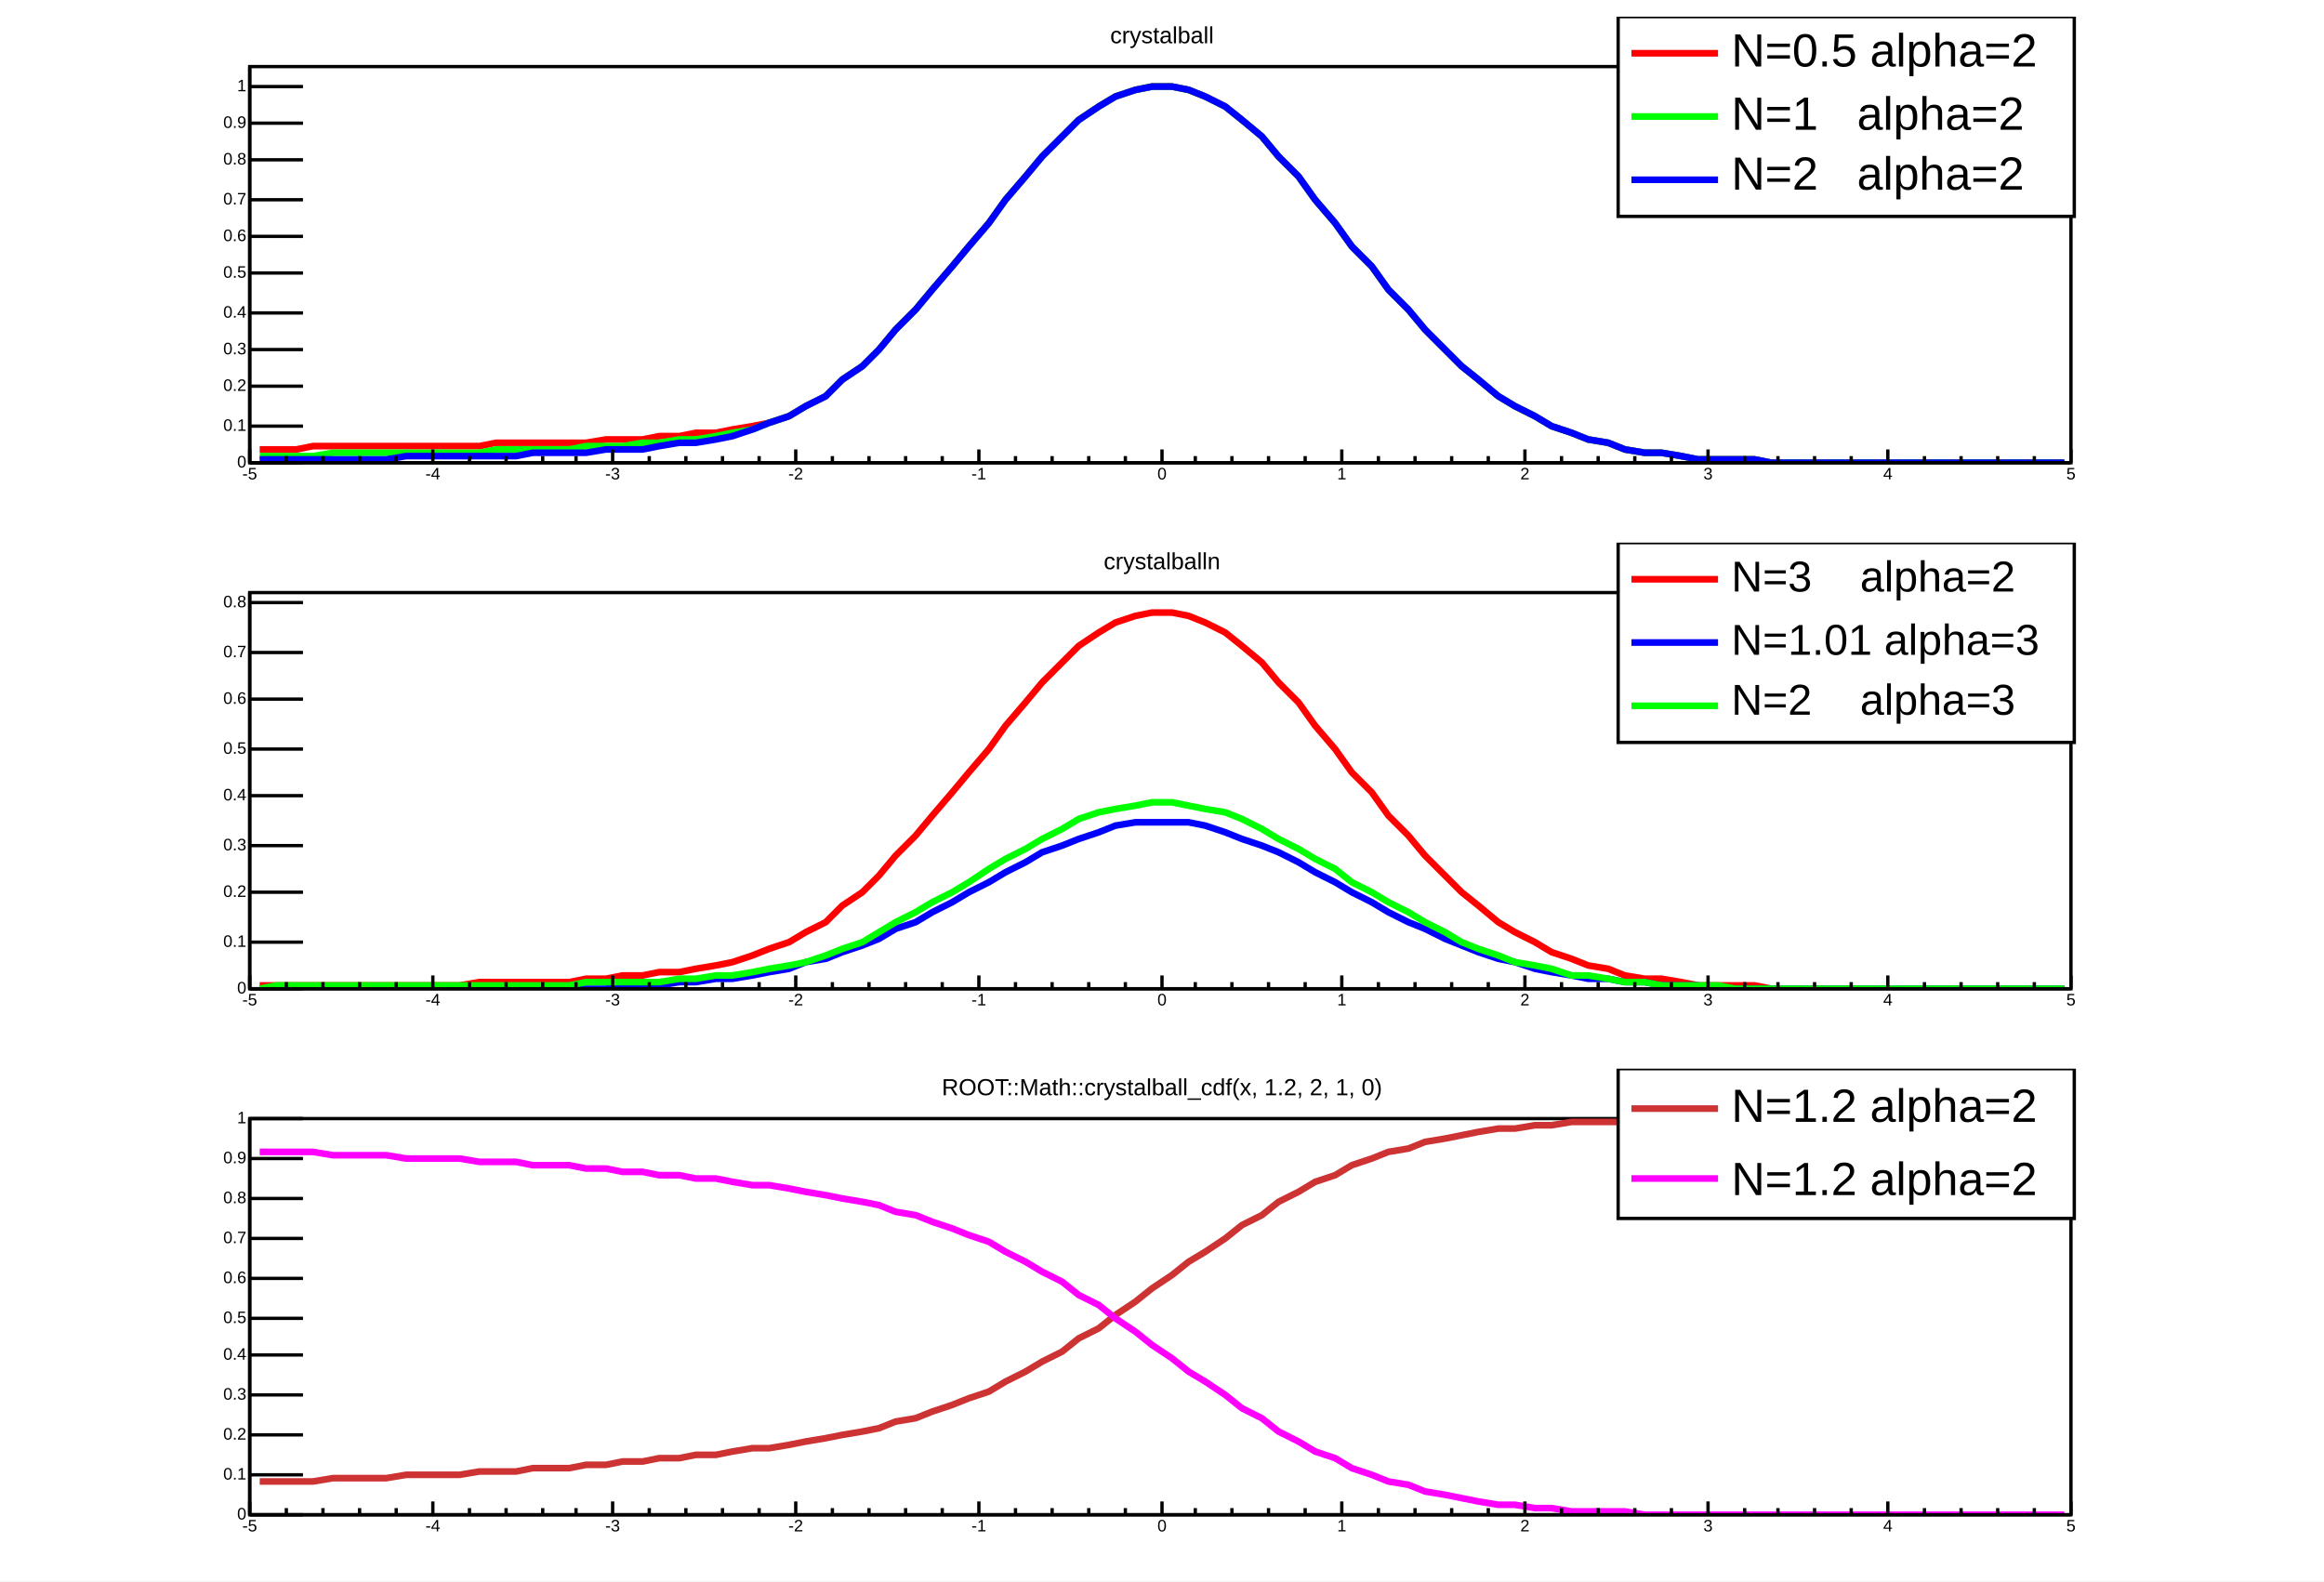
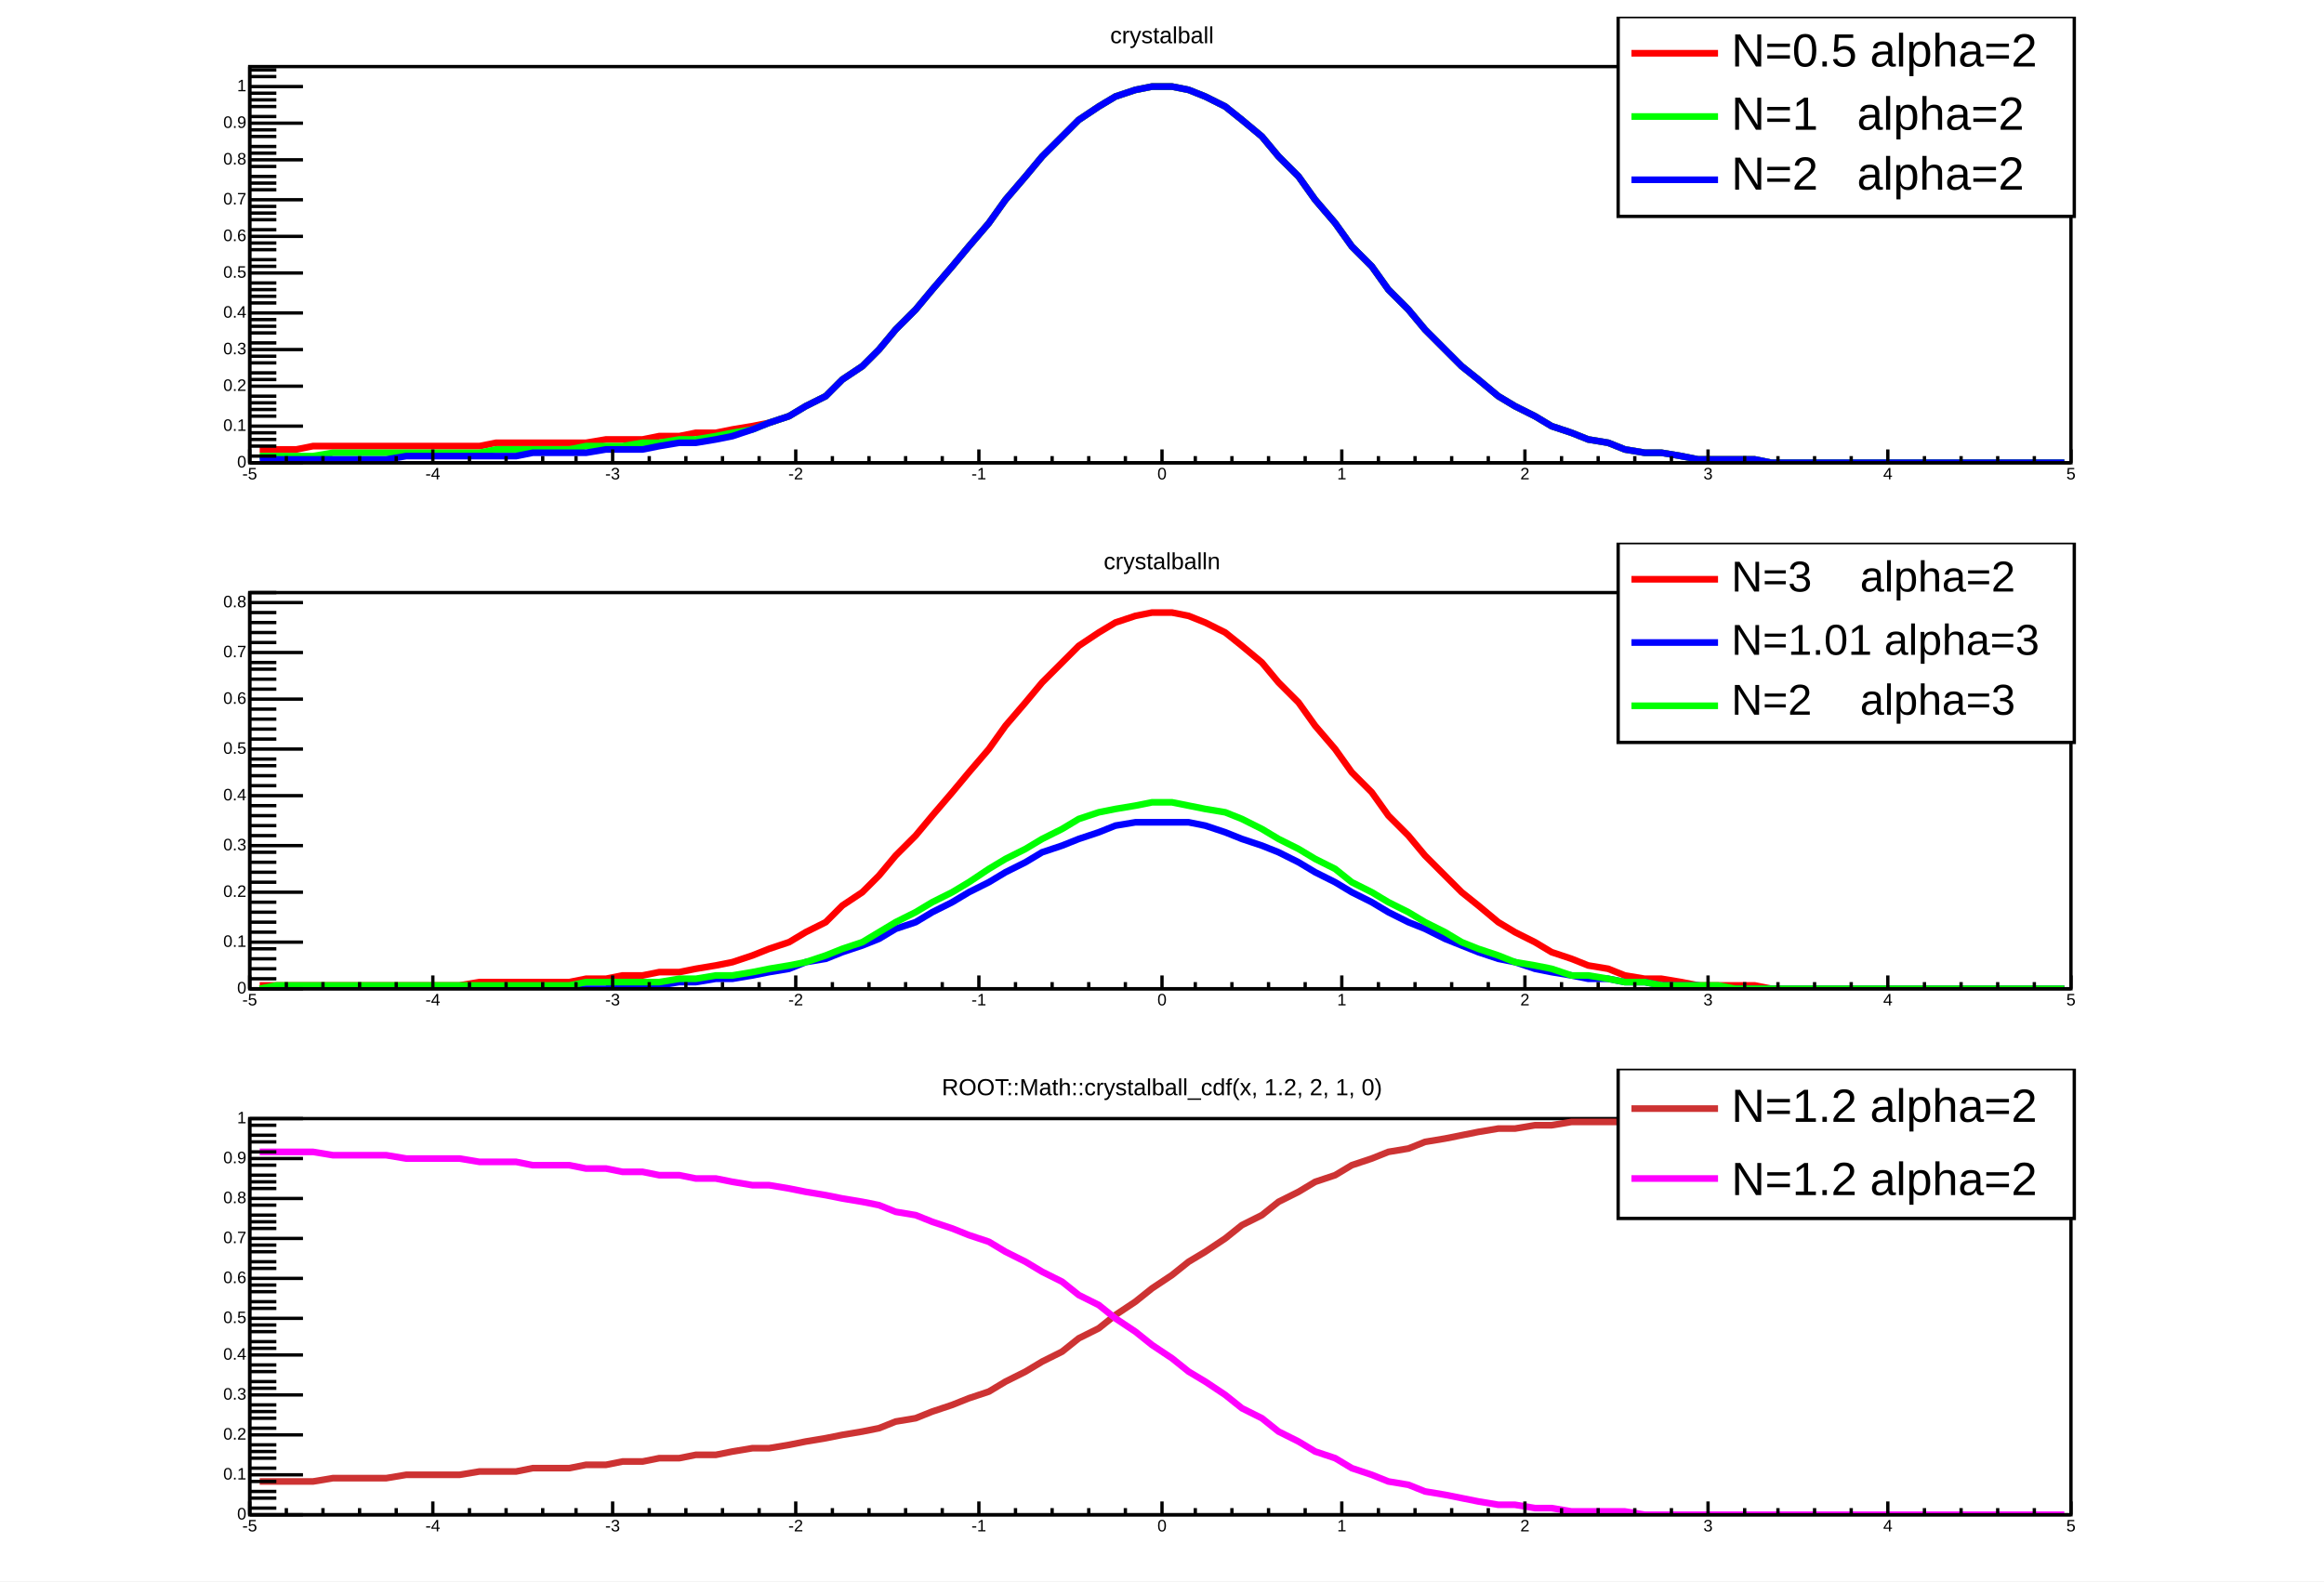
<svg xmlns="http://www.w3.org/2000/svg" width="698" height="475" viewBox="0 0 698 475" preserveAspectRatio="none">
  <path d="M0,0H698V475H0Z" style="fill: white;" />
  <g>
    <svg viewBox="0 0 684 149" preserveAspectRatio="none" x="7" y="5" width="684" height="149">
      <path d="M0,0H684V149H0Z" style="fill: white;" />
      <g>
        <g transform="translate(68,15)">
          <path d="M0,0H547V119H0Z" style="fill: white; stroke: black; stroke-width: 1;" />
          <svg x="0" y="0" overflow="hidden" width="547" height="119" viewBox="0 0 547 119">
            <g>
              <path d="M3,115h5h6l5,-1h6h5h6h5h6h5h6h5h6l5,-1h6h5h6h5h5l6,-1h5h6l5,-1h6l5,-1h6l5,-1l6,-1l5,-1l6,-2l5,-3l6,-3l5,-5l6,-4l5,-5l5,-6l6,-6l5,-6l6,-7l5,-6l6,-7l5,-7l6,-7l5,-6l6,-6l5,-5l6,-4l5,-3l6,-2l5,-1h6l5,1l5,2l6,3l5,4l6,5l5,6l6,6l5,7l6,7l5,7l6,6l5,7l6,6l5,6l6,6l5,5l5,4l6,5l5,3l6,3l5,3l6,2l5,2l6,1l5,2l6,1h5l6,1l5,1h6h5h6l5,1h5h6h5h6h5h6h5h6h5h6h5h6h5h6h5h6" style="fill: none; stroke: rgb(255, 0, 0); stroke-width: 2;" />
            </g>
            <g>
              <path d="M3,117h5h6h5l6,-1h5h6h5h6h5h6h5h6l5,-1h6h5h6h5l5,-1h6h5l6,-1h5l6,-1h5l6,-1l5,-1l6,-1l5,-2l6,-2l5,-3l6,-3l5,-5l6,-4l5,-5l5,-6l6,-6l5,-6l6,-7l5,-6l6,-7l5,-7l6,-7l5,-6l6,-6l5,-5l6,-4l5,-3l6,-2l5,-1h6l5,1l5,2l6,3l5,4l6,5l5,6l6,6l5,7l6,7l5,7l6,6l5,7l6,6l5,6l6,6l5,5l5,4l6,5l5,3l6,3l5,3l6,2l5,2l6,1l5,2l6,1h5l6,1l5,1h6h5h6l5,1h5h6h5h6h5h6h5h6h5h6h5h6h5h6h5h6" style="fill: none; stroke: rgb(0, 255, 0); stroke-width: 2;" />
            </g>
            <g>
              <path d="M3,118h5h6h5h6h5h6h5l6,-1h5h6h5h6h5h6l5,-1h6h5h5l6,-1h5h6l5,-1l6,-1h5l6,-1l5,-1l6,-2l5,-2l6,-2l5,-3l6,-3l5,-5l6,-4l5,-5l5,-6l6,-6l5,-6l6,-7l5,-6l6,-7l5,-7l6,-7l5,-6l6,-6l5,-5l6,-4l5,-3l6,-2l5,-1h6l5,1l5,2l6,3l5,4l6,5l5,6l6,6l5,7l6,7l5,7l6,6l5,7l6,6l5,6l6,6l5,5l5,4l6,5l5,3l6,3l5,3l6,2l5,2l6,1l5,2l6,1h5l6,1l5,1h6h5h6l5,1h5h6h5h6h5h6h5h6h5h6h5h6h5h6h5h6" style="fill: none; stroke: rgb(0, 0, 255); stroke-width: 2;" />
            </g>
          </svg>
          <g>
            <g transform="translate(0,119)">
              <path d="M0,0h547M0,-4V0M11,-2V0M22,-2V0M33,-2V0M44,-2V0M55,-4V0M66,-2V0M77,-2V0M88,-2V0M98,-2V0M109,-4V0M120,-2V0M131,-2V0M142,-2V0M153,-2V0M164,-4V0M175,-2V0M186,-2V0M197,-2V0M208,-2V0M219,-4V0M230,-2V0M241,-2V0M252,-2V0M263,-2V0M274,-4V0M284,-2V0M295,-2V0M306,-2V0M317,-2V0M328,-4V0M339,-2V0M350,-2V0M361,-2V0M372,-2V0M383,-4V0M394,-2V0M405,-2V0M416,-2V0M427,-2V0M438,-4V0M449,-2V0M459,-2V0M470,-2V0M481,-2V0M492,-4V0M503,-2V0M514,-2V0M525,-2V0M536,-2V0M547,-4V0" style="stroke: black; stroke-width: 1;" />
              <g font-family="Arial" font-size="5" xml:space="preserve" fill="black" text-anchor="middle">
                <text dy=".8em" transform="translate(0,1)">-5</text>
                <text dy=".8em" transform="translate(55,1)">-4</text>
                <text dy=".8em" transform="translate(109,1)">-3</text>
                <text dy=".8em" transform="translate(164,1)">-2</text>
                <text dy=".8em" transform="translate(219,1)">-1</text>
                <text dy=".8em" transform="translate(274,1)">0</text>
                <text dy=".8em" transform="translate(328,1)">1</text>
                <text dy=".8em" transform="translate(383,1)">2</text>
                <text dy=".8em" transform="translate(438,1)">3</text>
                <text dy=".8em" transform="translate(492,1)">4</text>
                <text dy=".8em" transform="translate(547,1)">5</text>
              </g>
            </g>
            <g>
-               <path d="M0,0v119M16,119H0M16,108H0M16,96H0M16,85H0M16,74H0M16,62H0M16,51H0M16,40H0M16,28H0M16,17H0M16,6H0" style="stroke: black; stroke-width: 1;" />
+               <path d="M0,0v119M16,119H0M8,117H0M8,114H0M8,112H0M8,110H0M16,108H0M8,105H0M8,103H0M8,101H0M8,99H0M16,96H0M8,94H0M8,92H0M8,89H0M8,87H0M16,85H0M8,83H0M8,80H0M8,78H0M8,76H0M16,74H0M8,71H0M8,69H0M8,67H0M8,65H0M16,62H0M8,60H0M8,58H0M8,55H0M8,53H0M16,51H0M8,49H0M8,46H0M8,44H0M8,42H0M16,40H0M8,37H0M8,35H0M8,33H0M8,30H0M16,28H0M8,26H0M8,24H0M8,21H0M8,19H0M16,17H0M8,15H0M8,12H0M8,10H0M8,8H0M16,6H0M8,3H0M8,1H0" style="stroke: black; stroke-width: 1;" />
              <g font-family="Arial" font-size="5" xml:space="preserve" fill="black" text-anchor="end">
                <text dominant-baseline="middle" transform="translate(-1,119)">0</text>
                <text dominant-baseline="middle" transform="translate(-1,108)">0.1</text>
                <text dominant-baseline="middle" transform="translate(-1,96)">0.2</text>
                <text dominant-baseline="middle" transform="translate(-1,85)">0.3</text>
                <text dominant-baseline="middle" transform="translate(-1,74)">0.4</text>
                <text dominant-baseline="middle" transform="translate(-1,62)">0.5</text>
                <text dominant-baseline="middle" transform="translate(-1,51)">0.6</text>
                <text dominant-baseline="middle" transform="translate(-1,40)">0.7</text>
                <text dominant-baseline="middle" transform="translate(-1,28)">0.8</text>
                <text dominant-baseline="middle" transform="translate(-1,17)">0.9</text>
                <text dominant-baseline="middle" transform="translate(-1,6)">1</text>
              </g>
            </g>
          </g>
        </g>
        <g transform="translate(319,1)" font-family="Arial" font-size="7" xml:space="preserve">
          <text fill="black" text-anchor="middle" dominant-baseline="middle" transform="translate(23,5)">crystalball</text>
        </g>
        <g transform="translate(479)" font-family="Arial" font-size="14" xml:space="preserve">
          <path d="M0,0H137V60H0Z" style="fill: white; stroke: black; stroke-width: 1;" />
          <path d="M4,11H30" style="stroke: rgb(255, 0, 0); stroke-width: 2;" />
          <text fill="black" text-anchor="start" dominant-baseline="middle" transform="translate(34,11)">N=0.5 alpha=2</text>
          <path d="M4,30H30" style="stroke: rgb(0, 255, 0); stroke-width: 2;" />
          <text fill="black" text-anchor="start" dominant-baseline="middle" transform="translate(34,30)">N=1   alpha=2</text>
          <path d="M4,49H30" style="stroke: rgb(0, 0, 255); stroke-width: 2;" />
          <text fill="black" text-anchor="start" dominant-baseline="middle" transform="translate(34,48)">N=2   alpha=2</text>
        </g>
      </g>
    </svg>
    <svg viewBox="0 0 684 149" preserveAspectRatio="none" x="7" y="163" width="684" height="149">
      <path d="M0,0H684V149H0Z" style="fill: white;" />
      <g>
        <g transform="translate(68,15)">
          <path d="M0,0H547V119H0Z" style="fill: white; stroke: black; stroke-width: 1;" />
          <svg x="0" y="0" overflow="hidden" width="547" height="119" viewBox="0 0 547 119">
            <g>
              <path d="M3,118h5h6h5h6h5h6h5h6h5h6h5l6,-1h5h6h5h6h5l5,-1h6l5,-1h6l5,-1h6l5,-1l6,-1l5,-1l6,-2l5,-2l6,-2l5,-3l6,-3l5,-5l6,-4l5,-5l5,-6l6,-6l5,-6l6,-7l5,-6l6,-7l5,-7l6,-7l5,-6l6,-6l5,-5l6,-4l5,-3l6,-2l5,-1h6l5,1l5,2l6,3l5,4l6,5l5,6l6,6l5,7l6,7l5,7l6,6l5,7l6,6l5,6l6,6l5,5l5,4l6,5l5,3l6,3l5,3l6,2l5,2l6,1l5,2l6,1h5l6,1l5,1h6h5h6l5,1h5h6h5h6h5h6h5h6h5h6h5h6h5h6h5h6" style="fill: none; stroke: red; stroke-width: 2;" />
            </g>
            <g>
              <path d="M3,119h5h6h5h6h5h6h5h6h5h6h5h6h5h6h5h6h5h5h6l5,-1h6h5l6,-1h5l6,-1h5l6,-1l5,-1l6,-1l5,-2l6,-1l5,-2l6,-2l5,-2l5,-3l6,-2l5,-3l6,-3l5,-3l6,-3l5,-3l6,-3l5,-3l6,-2l5,-2l6,-2l5,-2l6,-1h5h6h5l5,1l6,2l5,2l6,2l5,2l6,3l5,3l6,3l5,3l6,3l5,3l6,3l5,2l6,3l5,2l5,2l6,2l5,1l6,2l5,1l6,1l5,1h6l5,1h6l5,1h6h5l6,1h5h6h5h5h6h5h6h5h6h5h6h5h6h5h6h5h6h5h6" style="fill: none; stroke: rgb(0, 0, 255); stroke-width: 2;" />
            </g>
            <g>
              <path d="M3,119l5,-1h6h5h6h5h6h5h6h5h6h5h6h5h6h5h6h5l5,-1h6h5h6h5l6,-1h5l6,-1h5l6,-1l5,-1l6,-1l5,-1l6,-2l5,-2l6,-2l5,-3l5,-3l6,-3l5,-3l6,-3l5,-3l6,-4l5,-3l6,-3l5,-3l6,-3l5,-3l6,-2l5,-1l6,-1l5,-1h6l5,1l5,1l6,1l5,2l6,3l5,3l6,3l5,3l6,3l5,4l6,3l5,3l6,3l5,3l6,3l5,3l5,2l6,2l5,2l6,1l5,1l6,2h5l6,1l5,1h6l5,1h6h5h6l5,1h6h5h5h6h5h6h5h6h5h6h5h6h5h6h5h6h5h6" style="fill: none; stroke: rgb(0, 255, 0); stroke-width: 2;" />
            </g>
          </svg>
          <g>
            <g transform="translate(0,119)">
              <path d="M0,0h547M0,-4V0M11,-2V0M22,-2V0M33,-2V0M44,-2V0M55,-4V0M66,-2V0M77,-2V0M88,-2V0M98,-2V0M109,-4V0M120,-2V0M131,-2V0M142,-2V0M153,-2V0M164,-4V0M175,-2V0M186,-2V0M197,-2V0M208,-2V0M219,-4V0M230,-2V0M241,-2V0M252,-2V0M263,-2V0M274,-4V0M284,-2V0M295,-2V0M306,-2V0M317,-2V0M328,-4V0M339,-2V0M350,-2V0M361,-2V0M372,-2V0M383,-4V0M394,-2V0M405,-2V0M416,-2V0M427,-2V0M438,-4V0M449,-2V0M459,-2V0M470,-2V0M481,-2V0M492,-4V0M503,-2V0M514,-2V0M525,-2V0M536,-2V0M547,-4V0" style="stroke: black; stroke-width: 1;" />
              <g font-family="Arial" font-size="5" xml:space="preserve" fill="black" text-anchor="middle">
                <text dy=".8em" transform="translate(0,1)">-5</text>
                <text dy=".8em" transform="translate(55,1)">-4</text>
                <text dy=".8em" transform="translate(109,1)">-3</text>
                <text dy=".8em" transform="translate(164,1)">-2</text>
                <text dy=".8em" transform="translate(219,1)">-1</text>
                <text dy=".8em" transform="translate(274,1)">0</text>
                <text dy=".8em" transform="translate(328,1)">1</text>
                <text dy=".8em" transform="translate(383,1)">2</text>
                <text dy=".8em" transform="translate(438,1)">3</text>
                <text dy=".8em" transform="translate(492,1)">4</text>
                <text dy=".8em" transform="translate(547,1)">5</text>
              </g>
            </g>
            <g>
-               <path d="M0,0v119M16,119H0M16,105H0M16,90H0M16,76H0M16,61H0M16,47H0M16,32H0M16,18H0M16,3H0" style="stroke: black; stroke-width: 1;" />
+               <path d="M0,0v119M16,119H0M8,116H0M8,113H0M8,110H0M8,107H0M16,105H0M8,102H0M8,99H0M8,96H0M8,93H0M16,90H0M8,87H0M8,84H0M8,81H0M8,78H0M16,76H0M8,73H0M8,70H0M8,67H0M8,64H0M16,61H0M8,58H0M8,55H0M8,52H0M8,50H0M16,47H0M8,44H0M8,41H0M8,38H0M8,35H0M16,32H0M8,29H0M8,26H0M8,23H0M8,21H0M16,18H0M8,15H0M8,12H0M8,9H0M8,6H0M16,3H0M8,0H0" style="stroke: black; stroke-width: 1;" />
              <g font-family="Arial" font-size="5" xml:space="preserve" fill="black" text-anchor="end">
                <text dominant-baseline="middle" transform="translate(-1,119)">0</text>
                <text dominant-baseline="middle" transform="translate(-1,105)">0.1</text>
                <text dominant-baseline="middle" transform="translate(-1,90)">0.2</text>
                <text dominant-baseline="middle" transform="translate(-1,76)">0.3</text>
                <text dominant-baseline="middle" transform="translate(-1,61)">0.4</text>
                <text dominant-baseline="middle" transform="translate(-1,47)">0.5</text>
                <text dominant-baseline="middle" transform="translate(-1,32)">0.6</text>
                <text dominant-baseline="middle" transform="translate(-1,18)">0.7</text>
                <text dominant-baseline="middle" transform="translate(-1,3)">0.8</text>
              </g>
            </g>
          </g>
        </g>
        <g transform="translate(317,1)" font-family="Arial" font-size="7" xml:space="preserve">
          <text fill="black" text-anchor="middle" dominant-baseline="middle" transform="translate(25,5)">crystalballn</text>
        </g>
        <g transform="translate(479)" font-family="Arial" font-size="13" xml:space="preserve">
          <path d="M0,0H137V60H0Z" style="fill: white; stroke: black; stroke-width: 1;" />
          <path d="M4,11H30" style="stroke: red; stroke-width: 2;" />
          <text fill="black" text-anchor="start" dominant-baseline="middle" transform="translate(34,11)">N=3    alpha=2</text>
          <path d="M4,30H30" style="stroke: rgb(0, 0, 255); stroke-width: 2;" />
          <text fill="black" text-anchor="start" dominant-baseline="middle" transform="translate(34,30)">N=1.01 alpha=3</text>
          <path d="M4,49H30" style="stroke: rgb(0, 255, 0); stroke-width: 2;" />
          <text fill="black" text-anchor="start" dominant-baseline="middle" transform="translate(34,48)">N=2    alpha=3</text>
        </g>
      </g>
    </svg>
    <svg viewBox="0 0 684 149" preserveAspectRatio="none" x="7" y="321" width="684" height="149">
      <path d="M0,0H684V149H0Z" style="fill: white;" />
      <g>
        <g transform="translate(68,15)">
          <path d="M0,0H547V119H0Z" style="fill: white; stroke: black; stroke-width: 1;" />
          <svg x="0" y="0" overflow="hidden" width="547" height="119" viewBox="0 0 547 119">
            <g>
              <path d="M3,109h5h6h5l6,-1h5h6h5l6,-1h5h6h5l6,-1h5h6l5,-1h6h5l5,-1h6l5,-1h6l5,-1h6l5,-1h6l5,-1l6,-1h5l6,-1l5,-1l6,-1l5,-1l6,-1l5,-1l5,-2l6,-1l5,-2l6,-2l5,-2l6,-2l5,-3l6,-3l5,-3l6,-3l5,-4l6,-3l5,-4l6,-4l5,-4l6,-4l5,-4l5,-3l6,-4l5,-4l6,-3l5,-4l6,-3l5,-3l6,-2l5,-3l6,-2l5,-2l6,-1l5,-2l6,-1l5,-1l5,-1l6,-1h5l6,-1h5l6,-1h5h6h5l6,-1h5h6h5h6h5h6h5h5h6h5h6h5h6h5h6h5h6h5h6h5h6h5h6" style="fill: none; stroke: rgb(205, 51, 51); stroke-width: 2;" />
            </g>
            <g>
              <path d="M3,10h5h6h5l6,1h5h6h5l6,1h5h6h5l6,1h5h6l5,1h6h5l5,1h6l5,1h6l5,1h6l5,1h6l5,1l6,1h5l6,1l5,1l6,1l5,1l6,1l5,1l5,2l6,1l5,2l6,2l5,2l6,2l5,3l6,3l5,3l6,3l5,4l6,3l5,4l6,4l5,4l6,4l5,4l5,3l6,4l5,4l6,3l5,4l6,3l5,3l6,2l5,3l6,2l5,2l6,1l5,2l6,1l5,1l5,1l6,1h5l6,1h5l6,1h5h6h5l6,1h5h6h5h6h5h6h5h5h6h5h6h5h6h5h6h5h6h5h6h5h6h5h6" style="fill: none; stroke: rgb(255, 0, 255); stroke-width: 2;" />
            </g>
          </svg>
          <g>
            <g transform="translate(0,119)">
              <path d="M0,0h547M0,-4V0M11,-2V0M22,-2V0M33,-2V0M44,-2V0M55,-4V0M66,-2V0M77,-2V0M88,-2V0M98,-2V0M109,-4V0M120,-2V0M131,-2V0M142,-2V0M153,-2V0M164,-4V0M175,-2V0M186,-2V0M197,-2V0M208,-2V0M219,-4V0M230,-2V0M241,-2V0M252,-2V0M263,-2V0M274,-4V0M284,-2V0M295,-2V0M306,-2V0M317,-2V0M328,-4V0M339,-2V0M350,-2V0M361,-2V0M372,-2V0M383,-4V0M394,-2V0M405,-2V0M416,-2V0M427,-2V0M438,-4V0M449,-2V0M459,-2V0M470,-2V0M481,-2V0M492,-4V0M503,-2V0M514,-2V0M525,-2V0M536,-2V0M547,-4V0" style="stroke: black; stroke-width: 1;" />
              <g font-family="Arial" font-size="5" xml:space="preserve" fill="black" text-anchor="middle">
                <text dy=".8em" transform="translate(0,1)">-5</text>
                <text dy=".8em" transform="translate(55,1)">-4</text>
                <text dy=".8em" transform="translate(109,1)">-3</text>
                <text dy=".8em" transform="translate(164,1)">-2</text>
                <text dy=".8em" transform="translate(219,1)">-1</text>
                <text dy=".8em" transform="translate(274,1)">0</text>
                <text dy=".8em" transform="translate(328,1)">1</text>
                <text dy=".8em" transform="translate(383,1)">2</text>
                <text dy=".8em" transform="translate(438,1)">3</text>
                <text dy=".8em" transform="translate(492,1)">4</text>
                <text dy=".8em" transform="translate(547,1)">5</text>
              </g>
            </g>
            <g>
-               <path d="M0,0v119M16,119H0M16,107H0M16,95H0M16,83H0M16,71H0M16,60H0M16,48H0M16,36H0M16,24H0M16,12H0M16,0H0" style="stroke: black; stroke-width: 1;" />
+               <path d="M0,0v119M16,119H0M8,117H0M8,114H0M8,112H0M8,109H0M16,107H0M8,105H0M8,102H0M8,100H0M8,98H0M16,95H0M8,93H0M8,90H0M8,88H0M8,86H0M16,83H0M8,81H0M8,79H0M8,76H0M8,74H0M16,71H0M8,69H0M8,67H0M8,64H0M8,62H0M16,60H0M8,57H0M8,55H0M8,52H0M8,50H0M16,48H0M8,45H0M8,43H0M8,40H0M8,38H0M16,36H0M8,33H0M8,31H0M8,29H0M8,26H0M16,24H0M8,21H0M8,19H0M8,17H0M8,14H0M16,12H0M8,10H0M8,7H0M8,5H0M8,2H0M16,0H0" style="stroke: black; stroke-width: 1;" />
              <g font-family="Arial" font-size="5" xml:space="preserve" fill="black" text-anchor="end">
                <text dominant-baseline="middle" transform="translate(-1,119)">0</text>
                <text dominant-baseline="middle" transform="translate(-1,107)">0.1</text>
                <text dominant-baseline="middle" transform="translate(-1,95)">0.2</text>
                <text dominant-baseline="middle" transform="translate(-1,83)">0.3</text>
                <text dominant-baseline="middle" transform="translate(-1,71)">0.4</text>
                <text dominant-baseline="middle" transform="translate(-1,60)">0.5</text>
                <text dominant-baseline="middle" transform="translate(-1,48)">0.6</text>
                <text dominant-baseline="middle" transform="translate(-1,36)">0.7</text>
                <text dominant-baseline="middle" transform="translate(-1,24)">0.8</text>
                <text dominant-baseline="middle" transform="translate(-1,12)">0.9</text>
                <text dominant-baseline="middle" transform="translate(-1)">1</text>
              </g>
            </g>
          </g>
        </g>
        <g transform="translate(271,1)" font-family="Arial" font-size="7" xml:space="preserve">
          <text fill="black" text-anchor="middle" dominant-baseline="middle" transform="translate(71,5)">ROOT::Math::crystalball_cdf(x, 1.2, 2, 1, 0)</text>
        </g>
        <g transform="translate(479)" font-family="Arial" font-size="14" xml:space="preserve">
          <path d="M0,0H137V45H0Z" style="fill: white; stroke: black; stroke-width: 1;" />
          <path d="M4,12H30" style="stroke: rgb(205, 51, 51); stroke-width: 2;" />
          <text fill="black" text-anchor="start" dominant-baseline="middle" transform="translate(34,12)">N=1.2 alpha=2</text>
          <path d="M4,33H30" style="stroke: rgb(255, 0, 255); stroke-width: 2;" />
          <text fill="black" text-anchor="start" dominant-baseline="middle" transform="translate(34,34)">N=1.2 alpha=2</text>
        </g>
      </g>
    </svg>
  </g>
</svg>
